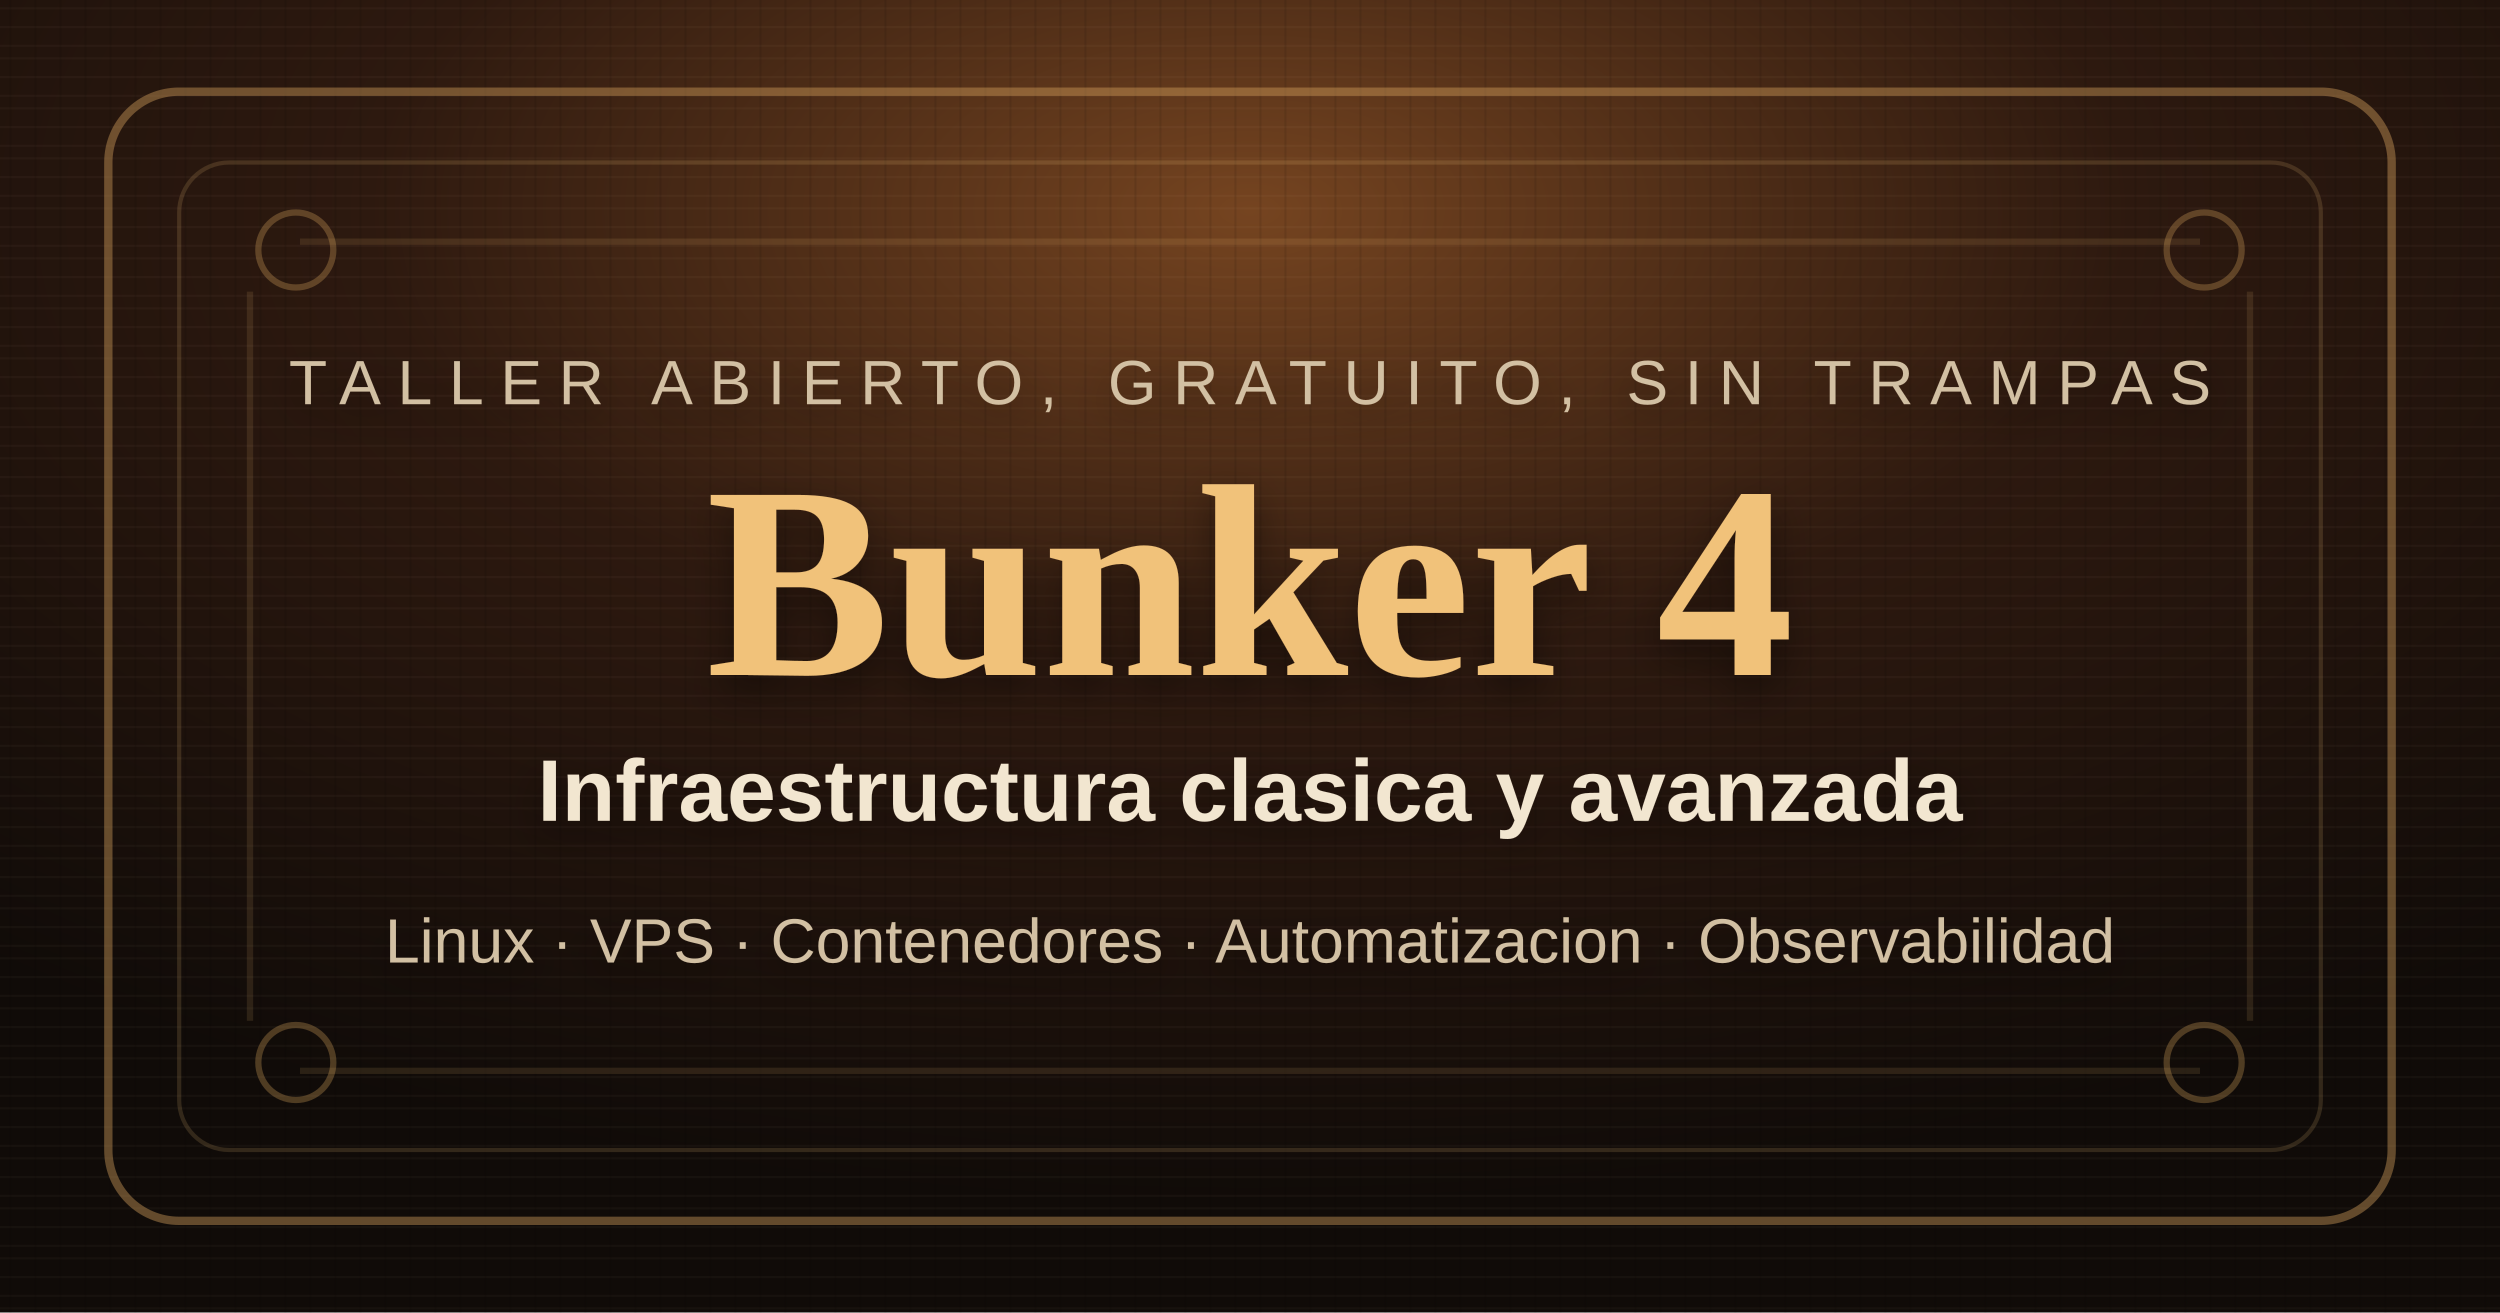
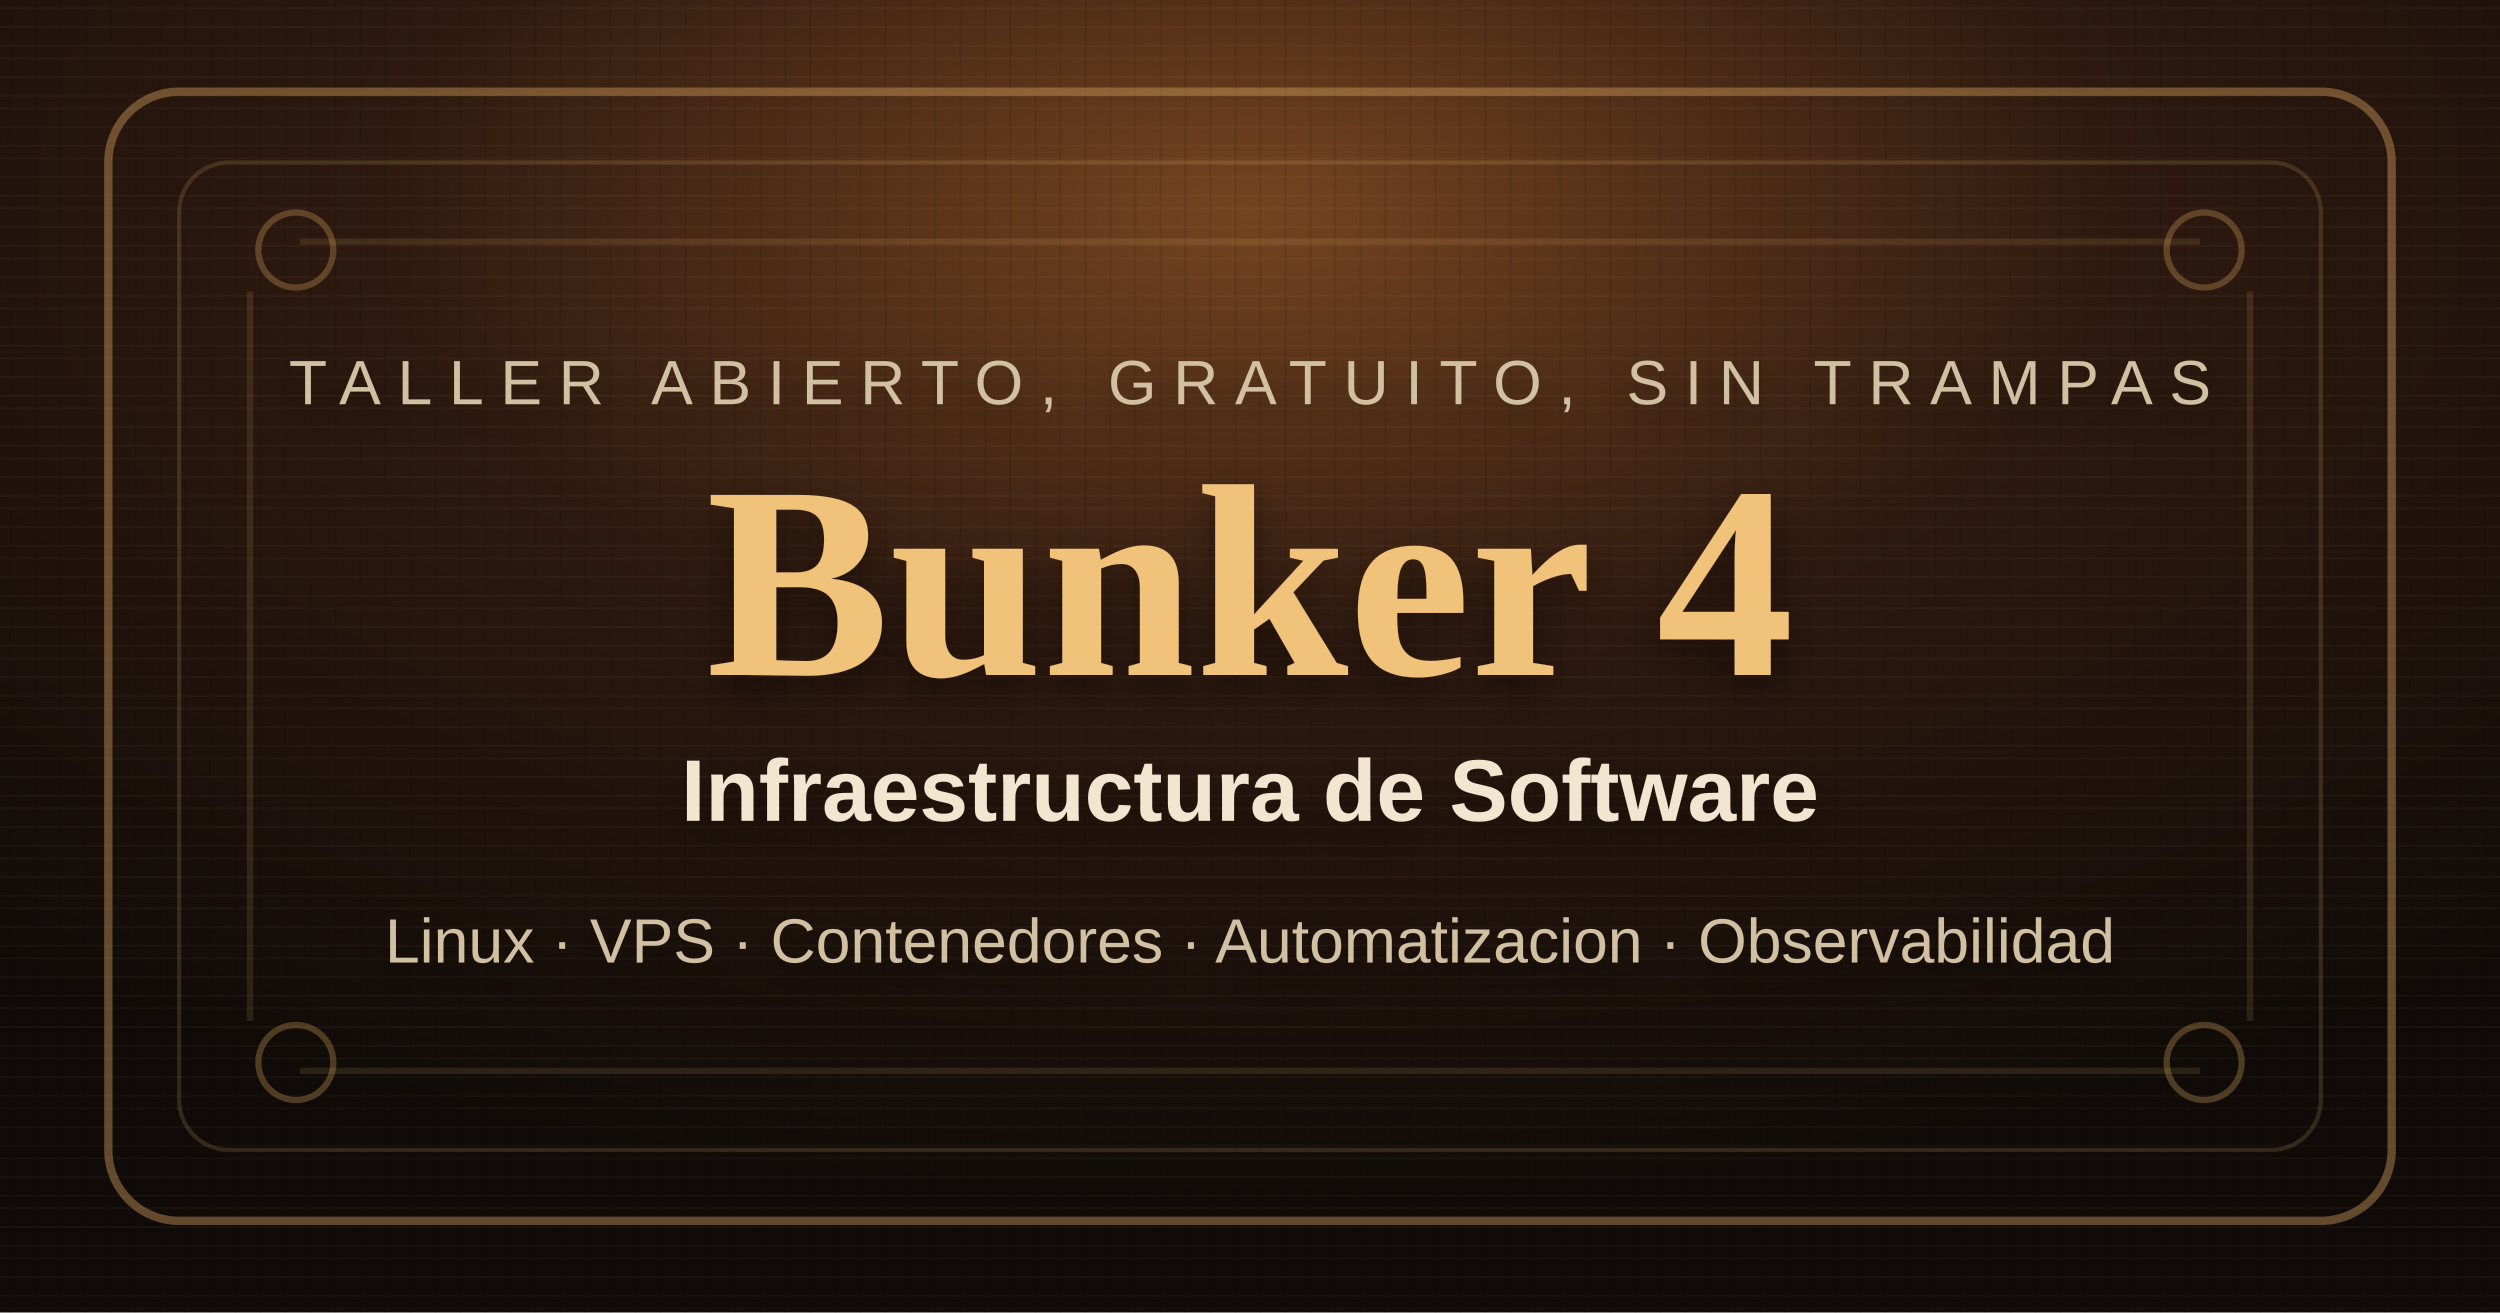
<svg xmlns="http://www.w3.org/2000/svg" viewBox="0 0 1200 630" role="img" aria-labelledby="title desc">
  <defs>
    <radialGradient id="warmLight" cx="50%" cy="16%" r="76%">
      <stop offset="0" stop-color="#754420" />
      <stop offset="0.46" stop-color="#2d190f" />
      <stop offset="1" stop-color="#100b08" />
    </radialGradient>
    <linearGradient id="brass" x1="210" y1="120" x2="990" y2="540">
      <stop offset="0" stop-color="#f1c27a" />
      <stop offset="0.5" stop-color="#d6a35d" />
      <stop offset="1" stop-color="#8f5d2b" />
    </linearGradient>
    <pattern id="grain" width="24" height="24" patternUnits="userSpaceOnUse">
      <path d="M0 4h24M0 13h24M0 22h24" stroke="#f5dec0" stroke-opacity="0.035" stroke-width="1" />
      <path d="M5 0v24M17 0v24" stroke="#000" stroke-opacity="0.09" stroke-width="1" />
    </pattern>
    <filter id="pressed" x="-20%" y="-20%" width="140%" height="140%">
      <feDropShadow dx="0" dy="8" stdDeviation="10" flood-color="#000" flood-opacity="0.45" />
    </filter>
  </defs>
  <rect width="1200" height="630" fill="url(#warmLight)" />
  <rect width="1200" height="630" fill="url(#grain)" />
  <rect x="52" y="44" width="1096" height="542" rx="34" fill="none" stroke="#d6a35d" stroke-opacity="0.42" stroke-width="4" />
  <rect x="86" y="78" width="1028" height="474" rx="24" fill="none" stroke="#f1c27a" stroke-opacity="0.16" stroke-width="2" />
  <path d="M144 116h912M144 514h912M120 140v350M1080 140v350" stroke="#f1c27a" stroke-opacity="0.12" stroke-width="3" />
  <circle cx="142" cy="120" r="18" fill="none" stroke="#d6a35d" stroke-opacity="0.32" stroke-width="3" />
  <circle cx="1058" cy="120" r="18" fill="none" stroke="#d6a35d" stroke-opacity="0.32" stroke-width="3" />
  <circle cx="142" cy="510" r="18" fill="none" stroke="#d6a35d" stroke-opacity="0.32" stroke-width="3" />
  <circle cx="1058" cy="510" r="18" fill="none" stroke="#d6a35d" stroke-opacity="0.32" stroke-width="3" />
  <g filter="url(#pressed)">
    <text x="600" y="194" fill="#d2c0a3" font-family="Segoe UI, Arial, sans-serif" font-size="30" letter-spacing="8" text-anchor="middle">TALLER ABIERTO, GRATUITO, SIN TRAMPAS</text>
    <text x="600" y="324" fill="url(#brass)" font-family="Georgia, 'Times New Roman', serif" font-size="132" font-weight="700" text-anchor="middle">Bunker 4</text>
-     <text x="600" y="394" fill="#f2e6d0" font-family="Segoe UI, Arial, sans-serif" font-size="42" font-weight="600" text-anchor="middle">Infraestructura clasica y avanzada</text>
+     <text x="600" y="394" fill="#f2e6d0" font-family="Segoe UI, Arial, sans-serif" font-size="42" font-weight="600" text-anchor="middle">Infraestructura de Software</text>
    <text x="600" y="462" fill="#d2c0a3" font-family="Segoe UI, Arial, sans-serif" font-size="30" text-anchor="middle">Linux · VPS · Contenedores · Automatizacion · Observabilidad</text>
  </g>
</svg>
